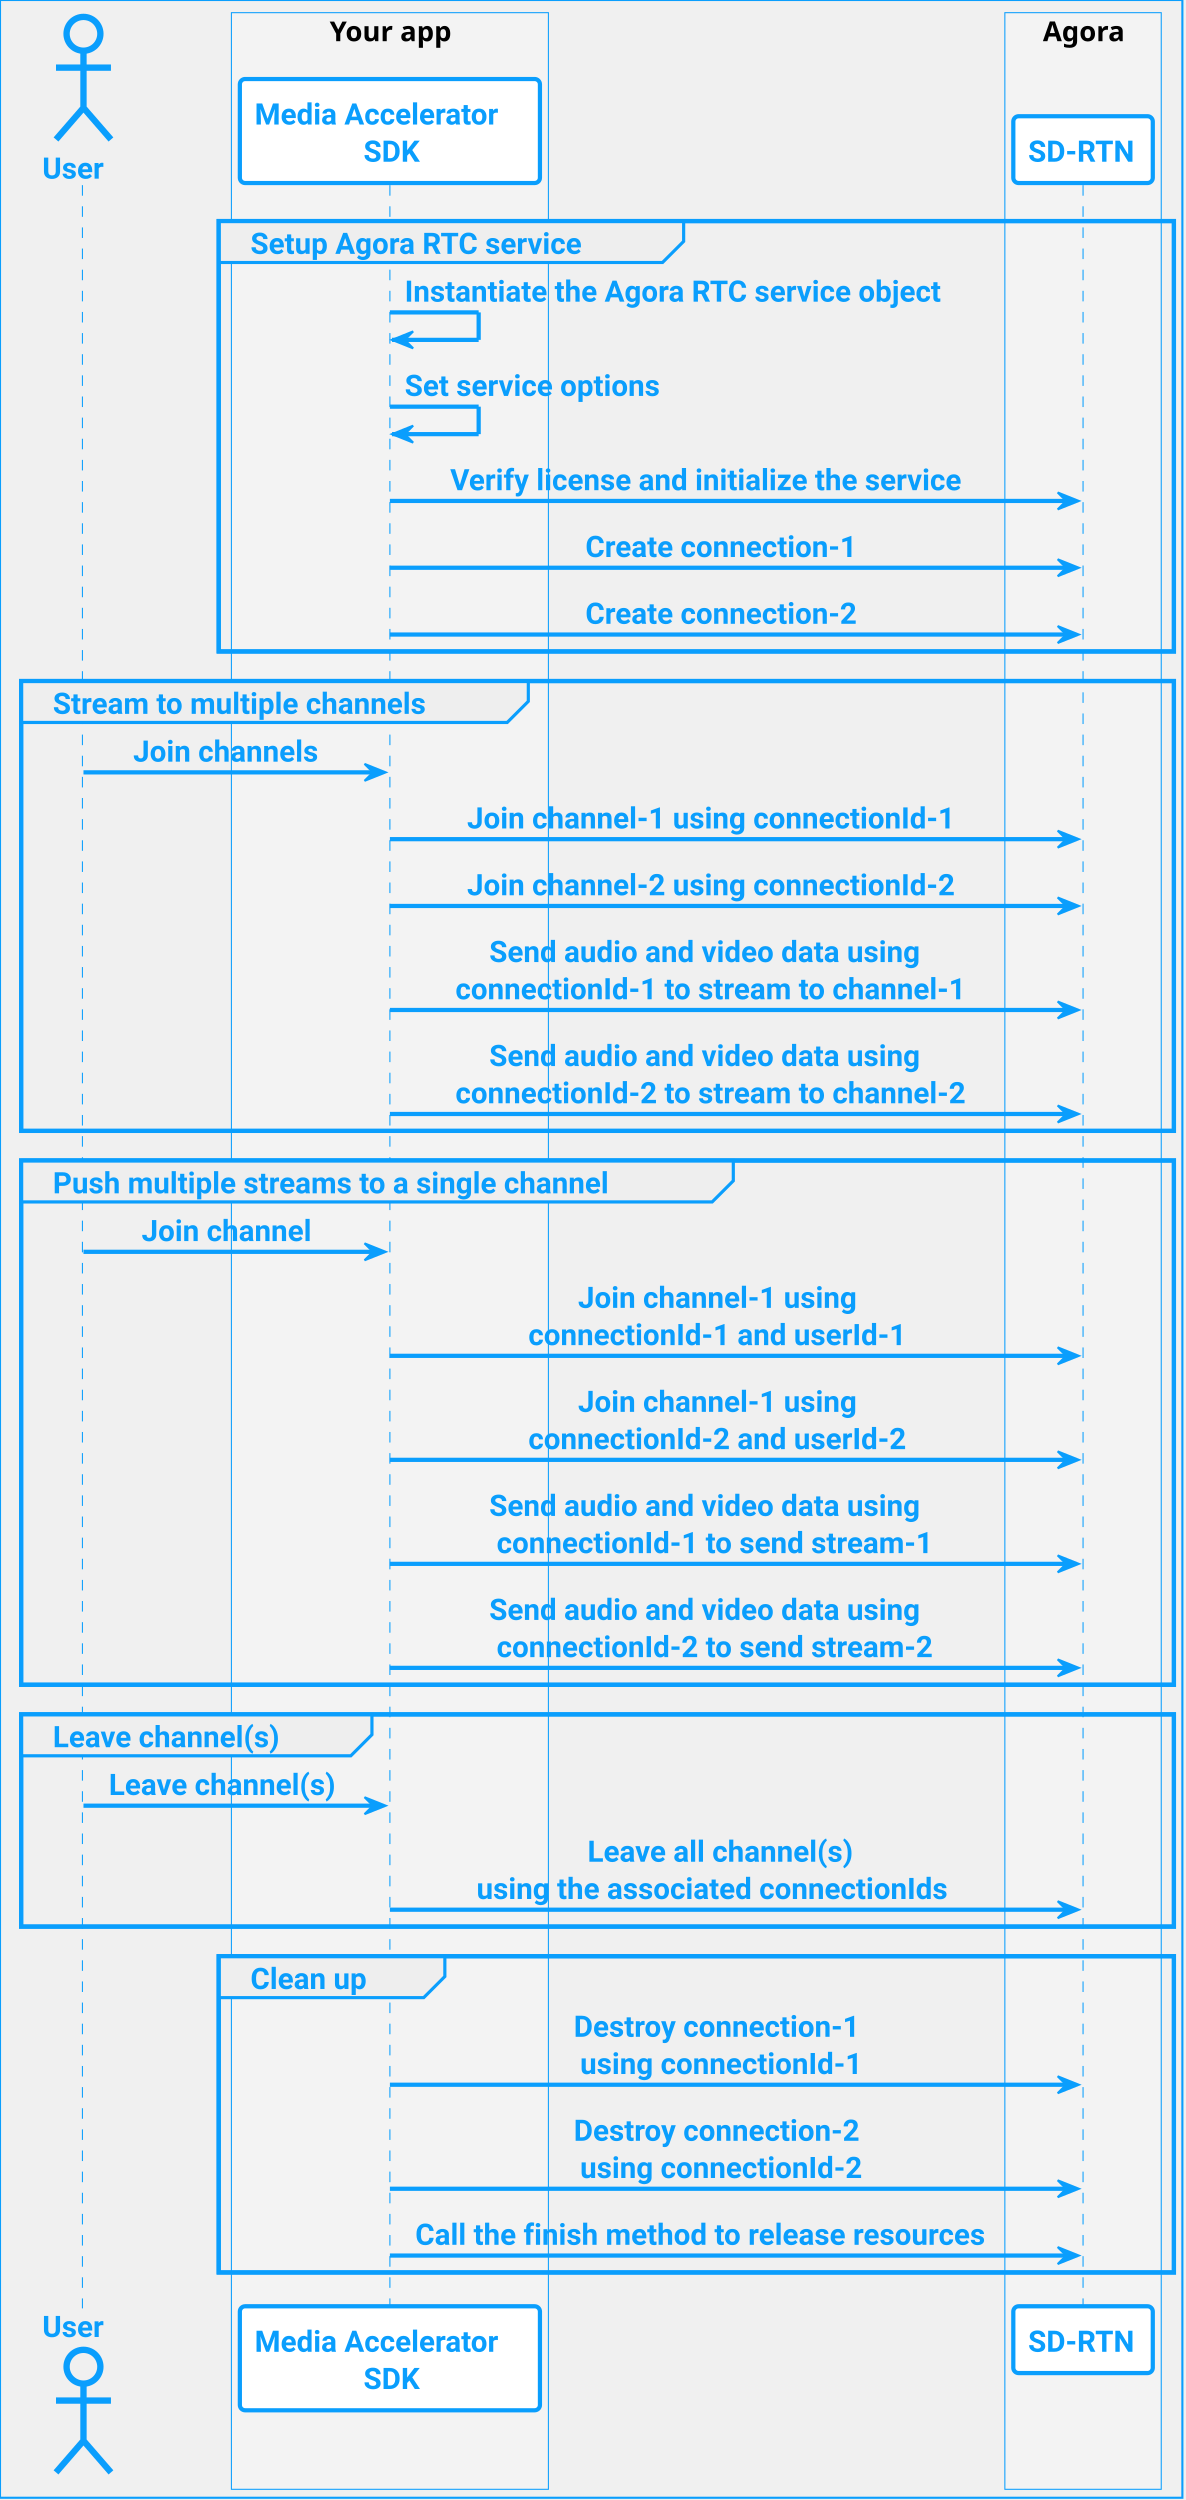
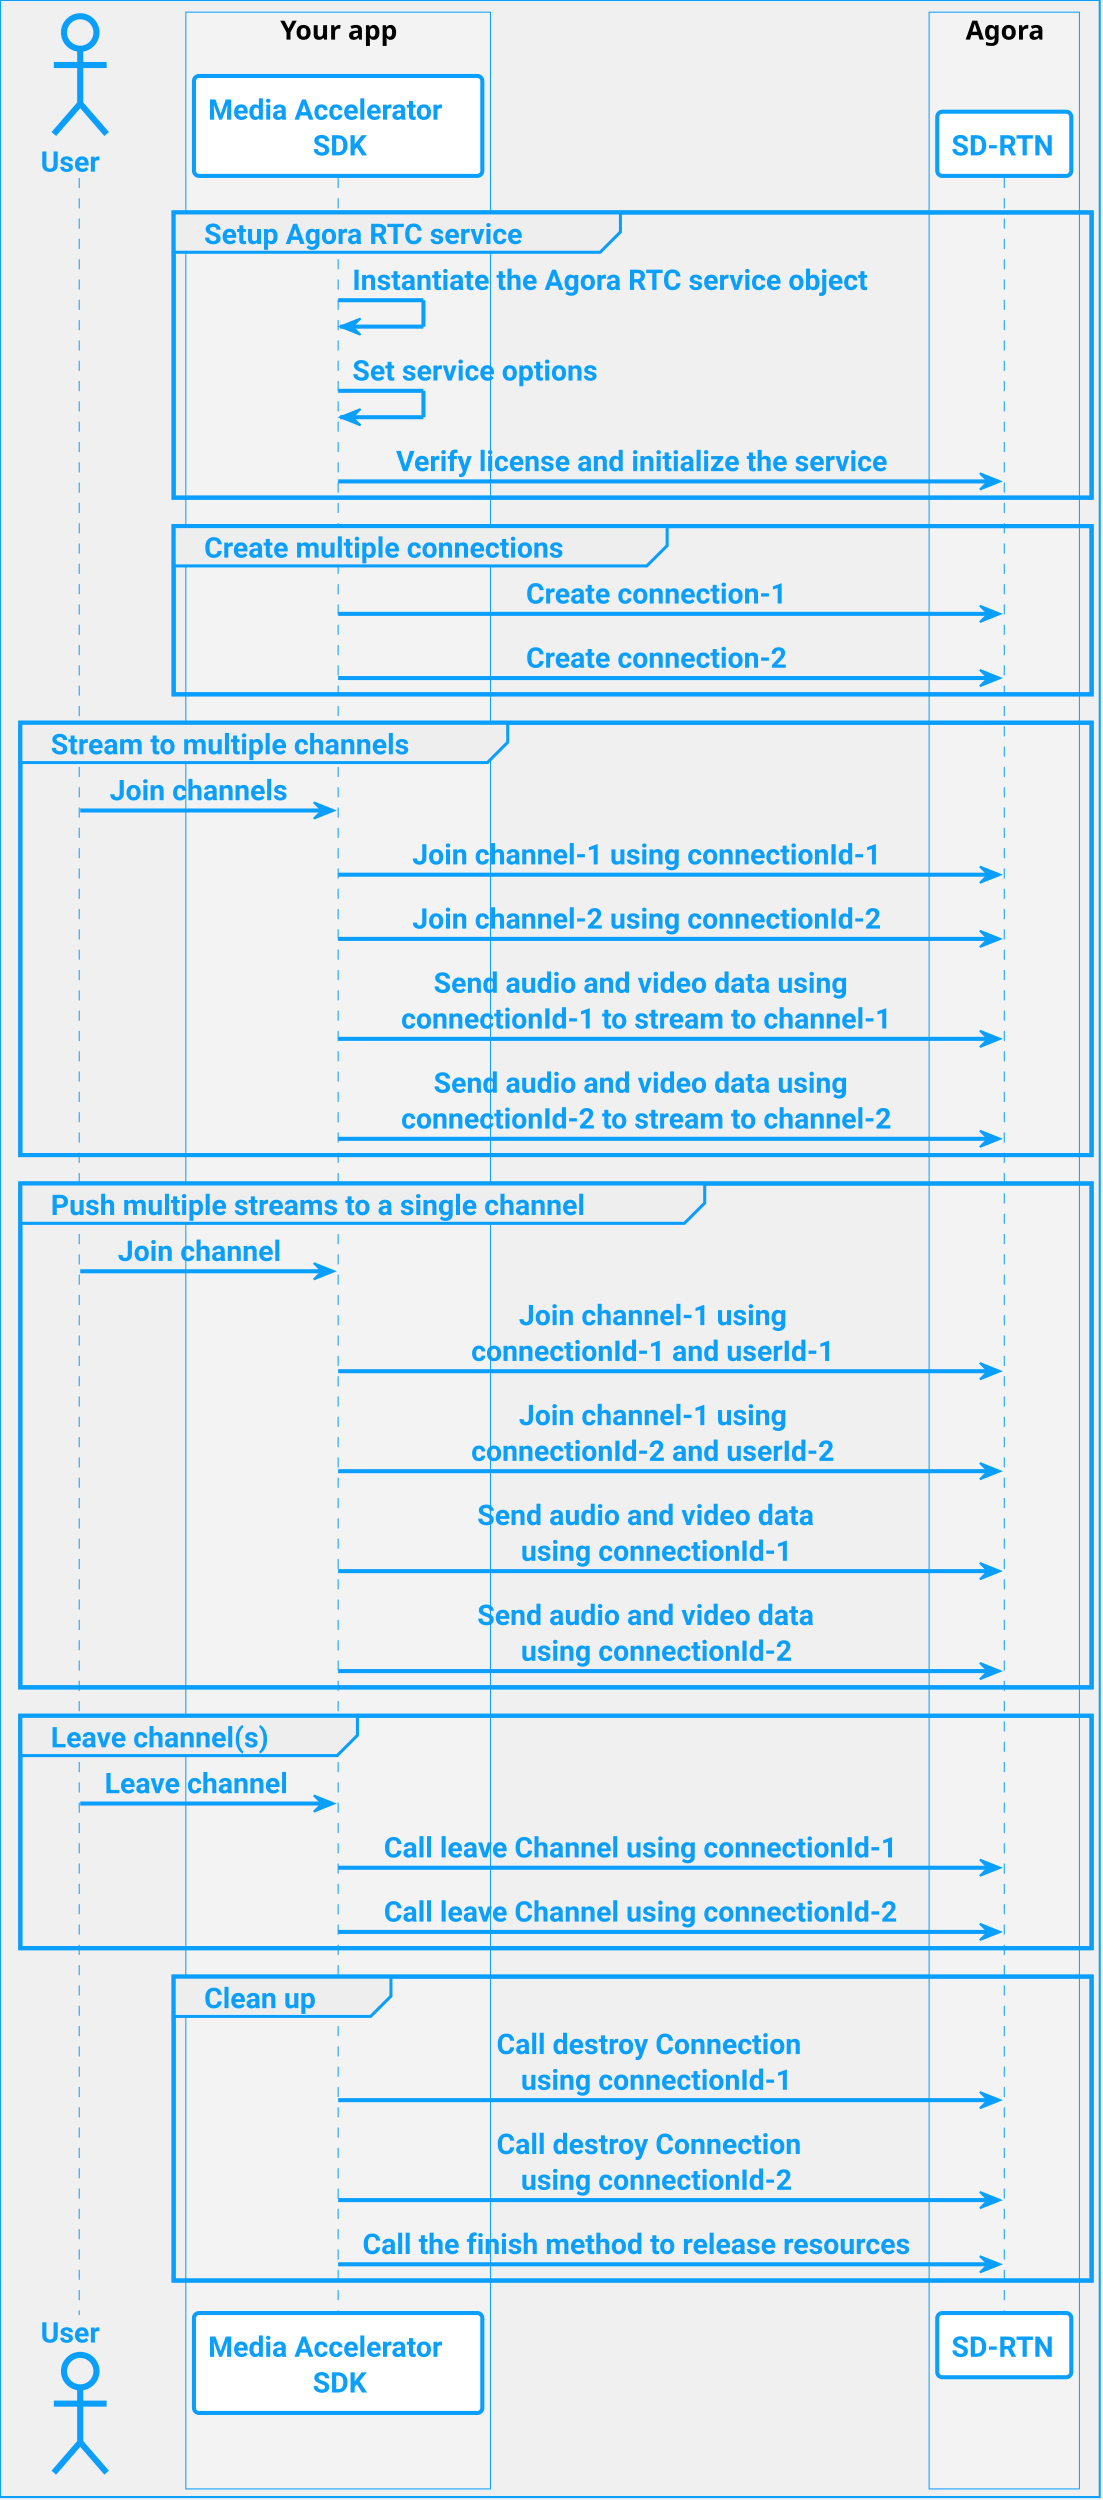
- <svg xmlns="http://www.w3.org/2000/svg" contentStyleType="text/css" height="1183px" preserveAspectRatio="none" style="width:561px;height:1183px;" version="1.1" viewBox="0 0 561 1183" width="561px" zoomAndPan="magnify">
+ <svg xmlns="http://www.w3.org/2000/svg" contentStyleType="text/css" height="1231px" preserveAspectRatio="none" style="width:543px;height:1231px;" version="1.1" viewBox="0 0 543 1231" width="543px" zoomAndPan="magnify">
  <defs />
  <g>
-     <rect fill="none" height="1181.938" style="stroke:#0A9EFD;stroke-width:1.0;" width="559.5" x="0" y="0" />
-     <rect fill="#F3F3F3" height="1171.938" style="stroke:#0A9EFD;stroke-width:0.5;" width="150" x="109.5" y="6" />
-     <text fill="#000000" font-family="sans-serif" font-size="13" font-weight="bold" lengthAdjust="spacing" textLength="57" x="156" y="19.495">Your app</text>
-     <rect fill="#F3F3F3" height="1171.938" style="stroke:#0A9EFD;stroke-width:0.5;" width="74" x="475.5" y="6" />
-     <text fill="#000000" font-family="sans-serif" font-size="13" font-weight="bold" lengthAdjust="spacing" textLength="38" x="493.5" y="19.495">Agora</text>
-     <rect fill="none" height="203.656" style="stroke:#0A9EFD;stroke-width:2.0;" width="452" x="103.5" y="104.609" />
-     <rect fill="none" height="212.875" style="stroke:#0A9EFD;stroke-width:2.0;" width="545.5" x="10" y="322.266" />
-     <rect fill="none" height="248.094" style="stroke:#0A9EFD;stroke-width:2.0;" width="545.5" x="10" y="549.141" />
-     <rect fill="none" height="100.438" style="stroke:#0A9EFD;stroke-width:2.0;" width="545.5" x="10" y="811.234" />
-     <rect fill="none" height="149.656" style="stroke:#0A9EFD;stroke-width:2.0;" width="452" x="103.5" y="925.672" />
-     <line style="stroke:#0A9EFD;stroke-width:0.5;stroke-dasharray:5.0,5.0;" x1="39" x2="39" y1="87.609" y2="1092.328" />
-     <line style="stroke:#0A9EFD;stroke-width:0.5;stroke-dasharray:5.0,5.0;" x1="184.5" x2="184.5" y1="87.609" y2="1092.328" />
-     <line style="stroke:#0A9EFD;stroke-width:0.5;stroke-dasharray:5.0,5.0;" x1="512.5" x2="512.5" y1="87.609" y2="1092.328" />
+     <rect fill="none" height="1229.547" style="stroke:#0A9EFD;stroke-width:1.0;" width="541.5" x="0" y="0" />
+     <rect fill="#F3F3F3" height="1219.547" style="stroke:#0A9EFD;stroke-width:0.5;" width="150" x="91.5" y="6" />
+     <text fill="#000000" font-family="sans-serif" font-size="13" font-weight="bold" lengthAdjust="spacing" textLength="57" x="138" y="19.495">Your app</text>
+     <rect fill="#F3F3F3" height="1219.547" style="stroke:#0A9EFD;stroke-width:0.5;" width="74" x="457.5" y="6" />
+     <text fill="#000000" font-family="sans-serif" font-size="13" font-weight="bold" lengthAdjust="spacing" textLength="38" x="475.5" y="19.495">Agora</text>
+     <rect fill="none" height="140.438" style="stroke:#0A9EFD;stroke-width:2.0;" width="452" x="85.5" y="104.609" />
+     <rect fill="none" height="82.828" style="stroke:#0A9EFD;stroke-width:2.0;" width="452" x="85.5" y="259.047" />
+     <rect fill="none" height="212.875" style="stroke:#0A9EFD;stroke-width:2.0;" width="527.5" x="10" y="355.875" />
+     <rect fill="none" height="248.094" style="stroke:#0A9EFD;stroke-width:2.0;" width="527.5" x="10" y="582.75" />
+     <rect fill="none" height="114.438" style="stroke:#0A9EFD;stroke-width:2.0;" width="527.5" x="10" y="844.844" />
+     <rect fill="none" height="149.656" style="stroke:#0A9EFD;stroke-width:2.0;" width="452" x="85.5" y="973.281" />
+     <line style="stroke:#0A9EFD;stroke-width:0.5;stroke-dasharray:5.0,5.0;" x1="39" x2="39" y1="87.609" y2="1139.938" />
+     <line style="stroke:#0A9EFD;stroke-width:0.5;stroke-dasharray:5.0,5.0;" x1="166.5" x2="166.5" y1="87.609" y2="1139.938" />
+     <line style="stroke:#0A9EFD;stroke-width:0.5;stroke-dasharray:5.0,5.0;" x1="494.5" x2="494.5" y1="87.609" y2="1139.938" />
    <text fill="#0A9EFD" font-family="Roboto" font-size="14" font-weight="bold" lengthAdjust="spacing" textLength="33" x="20" y="84.533">User</text>
    <ellipse cx="39.5" cy="16" fill="none" rx="8" ry="8" style="stroke:#0A9EFD;stroke-width:3.0;" />
    <path d="M39.5,24 L39.5,51 M26.5,32 L52.5,32 M39.5,51 L26.5,66 M39.5,51 L52.5,66 " fill="none" style="stroke:#0A9EFD;stroke-width:3.0;" />
-     <text fill="#0A9EFD" font-family="Roboto" font-size="14" font-weight="bold" lengthAdjust="spacing" textLength="33" x="20" y="1105.861">User</text>
-     <ellipse cx="39.5" cy="1119.938" fill="none" rx="8" ry="8" style="stroke:#0A9EFD;stroke-width:3.0;" />
-     <path d="M39.5,1127.938 L39.5,1154.938 M26.5,1135.938 L52.5,1135.938 M39.5,1154.938 L26.5,1169.938 M39.5,1154.938 L52.5,1169.938 " fill="none" style="stroke:#0A9EFD;stroke-width:3.0;" />
-     <rect fill="#FFFFFF" height="49.219" rx="2.5" ry="2.5" style="stroke:#0A9EFD;stroke-width:2.0;" width="142" x="113.5" y="37.391" />
-     <text fill="#0A9EFD" font-family="Roboto" font-size="14" font-weight="bold" lengthAdjust="spacing" textLength="128" x="120.5" y="58.924">Media Accelerator</text>
-     <text fill="#0A9EFD" font-family="Roboto" font-size="14" font-weight="bold" lengthAdjust="spacing" textLength="29" x="172" y="76.533">SDK</text>
-     <rect fill="#FFFFFF" height="49.219" rx="2.5" ry="2.5" style="stroke:#0A9EFD;stroke-width:2.0;" width="142" x="113.5" y="1091.328" />
-     <text fill="#0A9EFD" font-family="Roboto" font-size="14" font-weight="bold" lengthAdjust="spacing" textLength="128" x="120.5" y="1112.861">Media Accelerator</text>
-     <text fill="#0A9EFD" font-family="Roboto" font-size="14" font-weight="bold" lengthAdjust="spacing" textLength="29" x="172" y="1130.471">SDK</text>
-     <rect fill="#FFFFFF" height="31.609" rx="2.5" ry="2.5" style="stroke:#0A9EFD;stroke-width:2.0;" width="66" x="479.5" y="55" />
-     <text fill="#0A9EFD" font-family="Roboto" font-size="14" font-weight="bold" lengthAdjust="spacing" textLength="52" x="486.5" y="76.533">SD-RTN</text>
-     <rect fill="#FFFFFF" height="31.609" rx="2.5" ry="2.5" style="stroke:#0A9EFD;stroke-width:2.0;" width="66" x="479.5" y="1091.328" />
-     <text fill="#0A9EFD" font-family="Roboto" font-size="14" font-weight="bold" lengthAdjust="spacing" textLength="52" x="486.5" y="1112.861">SD-RTN</text>
-     <path d="M103.5,104.609 L323.5,104.609 L323.5,114.219 L313.5,124.219 L103.5,124.219 L103.5,104.609 " fill="#EEEEEE" style="stroke:#0A9EFD;stroke-width:1.5;" />
-     <rect fill="none" height="203.656" style="stroke:#0A9EFD;stroke-width:2.0;" width="452" x="103.5" y="104.609" />
-     <text fill="#0A9EFD" font-family="Roboto" font-size="14" font-weight="bold" lengthAdjust="spacing" textLength="175" x="118.5" y="120.143">Setup Agora RTC service</text>
-     <line style="stroke:#0A9EFD;stroke-width:2.0;" x1="184.5" x2="226.5" y1="147.828" y2="147.828" />
-     <line style="stroke:#0A9EFD;stroke-width:2.0;" x1="226.5" x2="226.5" y1="147.828" y2="160.828" />
-     <line style="stroke:#0A9EFD;stroke-width:2.0;" x1="185.5" x2="226.5" y1="160.828" y2="160.828" />
-     <polygon fill="#0A9EFD" points="195.5,156.828,185.5,160.828,195.5,164.828,191.5,160.828" style="stroke:#0A9EFD;stroke-width:1.0;" />
-     <text fill="#0A9EFD" font-family="Roboto" font-size="14" font-weight="bold" lengthAdjust="spacing" textLength="283" x="191.5" y="142.752">Instantiate the Agora RTC service object</text>
-     <line style="stroke:#0A9EFD;stroke-width:2.0;" x1="184.5" x2="226.5" y1="192.438" y2="192.438" />
-     <line style="stroke:#0A9EFD;stroke-width:2.0;" x1="226.5" x2="226.5" y1="192.438" y2="205.438" />
-     <line style="stroke:#0A9EFD;stroke-width:2.0;" x1="185.5" x2="226.5" y1="205.438" y2="205.438" />
-     <polygon fill="#0A9EFD" points="195.5,201.438,185.5,205.438,195.5,209.438,191.5,205.438" style="stroke:#0A9EFD;stroke-width:1.0;" />
-     <text fill="#0A9EFD" font-family="Roboto" font-size="14" font-weight="bold" lengthAdjust="spacing" textLength="137" x="191.5" y="187.361">Set service options</text>
-     <polygon fill="#0A9EFD" points="500.5,233.047,510.5,237.047,500.5,241.047,504.5,237.047" style="stroke:#0A9EFD;stroke-width:1.0;" />
-     <line style="stroke:#0A9EFD;stroke-width:2.0;" x1="184.5" x2="506.5" y1="237.047" y2="237.047" />
-     <text fill="#0A9EFD" font-family="Roboto" font-size="14" font-weight="bold" lengthAdjust="spacing" textLength="271" x="213" y="231.971">Verify license and initialize the service</text>
-     <polygon fill="#0A9EFD" points="500.5,264.656,510.5,268.656,500.5,272.656,504.5,268.656" style="stroke:#0A9EFD;stroke-width:1.0;" />
-     <line style="stroke:#0A9EFD;stroke-width:2.0;" x1="184.5" x2="506.5" y1="268.656" y2="268.656" />
-     <text fill="#0A9EFD" font-family="Roboto" font-size="14" font-weight="bold" lengthAdjust="spacing" textLength="143" x="277" y="263.58">Create connection-1</text>
-     <polygon fill="#0A9EFD" points="500.5,296.266,510.5,300.266,500.5,304.266,504.5,300.266" style="stroke:#0A9EFD;stroke-width:1.0;" />
-     <line style="stroke:#0A9EFD;stroke-width:2.0;" x1="184.5" x2="506.5" y1="300.266" y2="300.266" />
-     <text fill="#0A9EFD" font-family="Roboto" font-size="14" font-weight="bold" lengthAdjust="spacing" textLength="143" x="277" y="295.19">Create connection-2</text>
-     <path d="M10,322.266 L250,322.266 L250,331.875 L240,341.875 L10,341.875 L10,322.266 " fill="#EEEEEE" style="stroke:#0A9EFD;stroke-width:1.5;" />
-     <rect fill="none" height="212.875" style="stroke:#0A9EFD;stroke-width:2.0;" width="545.5" x="10" y="322.266" />
-     <text fill="#0A9EFD" font-family="Roboto" font-size="14" font-weight="bold" lengthAdjust="spacing" textLength="195" x="25" y="337.799">Stream to multiple channels</text>
-     <polygon fill="#0A9EFD" points="172.5,361.484,182.5,365.484,172.5,369.484,176.5,365.484" style="stroke:#0A9EFD;stroke-width:1.0;" />
-     <line style="stroke:#0A9EFD;stroke-width:2.0;" x1="39.5" x2="178.5" y1="365.484" y2="365.484" />
-     <text fill="#0A9EFD" font-family="Roboto" font-size="14" font-weight="bold" lengthAdjust="spacing" textLength="98" x="63" y="360.408">Join channels</text>
-     <polygon fill="#0A9EFD" points="500.5,393.094,510.5,397.094,500.5,401.094,504.5,397.094" style="stroke:#0A9EFD;stroke-width:1.0;" />
-     <line style="stroke:#0A9EFD;stroke-width:2.0;" x1="184.5" x2="506.5" y1="397.094" y2="397.094" />
-     <text fill="#0A9EFD" font-family="Roboto" font-size="14" font-weight="bold" lengthAdjust="spacing" textLength="255" x="221" y="392.018">Join channel-1 using connectionId-1</text>
-     <polygon fill="#0A9EFD" points="500.5,424.703,510.5,428.703,500.5,432.703,504.5,428.703" style="stroke:#0A9EFD;stroke-width:1.0;" />
-     <line style="stroke:#0A9EFD;stroke-width:2.0;" x1="184.5" x2="506.5" y1="428.703" y2="428.703" />
-     <text fill="#0A9EFD" font-family="Roboto" font-size="14" font-weight="bold" lengthAdjust="spacing" textLength="255" x="221" y="423.627">Join channel-2 using connectionId-2</text>
-     <polygon fill="#0A9EFD" points="500.5,473.922,510.5,477.922,500.5,481.922,504.5,477.922" style="stroke:#0A9EFD;stroke-width:1.0;" />
-     <line style="stroke:#0A9EFD;stroke-width:2.0;" x1="184.5" x2="506.5" y1="477.922" y2="477.922" />
-     <text fill="#0A9EFD" font-family="Roboto" font-size="14" font-weight="bold" lengthAdjust="spacing" textLength="230" x="231.5" y="455.236">Send audio and video data using</text>
-     <text fill="#0A9EFD" font-family="Roboto" font-size="14" font-weight="bold" lengthAdjust="spacing" textLength="266" x="215.5" y="472.846">connectionId-1 to stream to channel-1</text>
-     <polygon fill="#0A9EFD" points="500.5,523.141,510.5,527.141,500.5,531.141,504.5,527.141" style="stroke:#0A9EFD;stroke-width:1.0;" />
-     <line style="stroke:#0A9EFD;stroke-width:2.0;" x1="184.5" x2="506.5" y1="527.141" y2="527.141" />
-     <text fill="#0A9EFD" font-family="Roboto" font-size="14" font-weight="bold" lengthAdjust="spacing" textLength="230" x="231.5" y="504.455">Send audio and video data using</text>
-     <text fill="#0A9EFD" font-family="Roboto" font-size="14" font-weight="bold" lengthAdjust="spacing" textLength="266" x="215.5" y="522.064">connectionId-2 to stream to channel-2</text>
-     <path d="M10,549.141 L347,549.141 L347,558.75 L337,568.75 L10,568.75 L10,549.141 " fill="#EEEEEE" style="stroke:#0A9EFD;stroke-width:1.5;" />
-     <rect fill="none" height="248.094" style="stroke:#0A9EFD;stroke-width:2.0;" width="545.5" x="10" y="549.141" />
-     <text fill="#0A9EFD" font-family="Roboto" font-size="14" font-weight="bold" lengthAdjust="spacing" textLength="292" x="25" y="564.674">Push multiple streams to a single channel</text>
-     <polygon fill="#0A9EFD" points="172.5,588.359,182.5,592.359,172.5,596.359,176.5,592.359" style="stroke:#0A9EFD;stroke-width:1.0;" />
-     <line style="stroke:#0A9EFD;stroke-width:2.0;" x1="39.5" x2="178.5" y1="592.359" y2="592.359" />
-     <text fill="#0A9EFD" font-family="Roboto" font-size="14" font-weight="bold" lengthAdjust="spacing" textLength="90" x="67" y="587.283">Join channel</text>
-     <polygon fill="#0A9EFD" points="500.5,637.578,510.5,641.578,500.5,645.578,504.5,641.578" style="stroke:#0A9EFD;stroke-width:1.0;" />
-     <line style="stroke:#0A9EFD;stroke-width:2.0;" x1="184.5" x2="506.5" y1="641.578" y2="641.578" />
-     <text fill="#0A9EFD" font-family="Roboto" font-size="14" font-weight="bold" lengthAdjust="spacing" textLength="146" x="273.5" y="618.893">Join channel-1 using</text>
-     <text fill="#0A9EFD" font-family="Roboto" font-size="14" font-weight="bold" lengthAdjust="spacing" textLength="197" x="250" y="636.502">connectionId-1 and userId-1</text>
-     <polygon fill="#0A9EFD" points="500.5,686.797,510.5,690.797,500.5,694.797,504.5,690.797" style="stroke:#0A9EFD;stroke-width:1.0;" />
-     <line style="stroke:#0A9EFD;stroke-width:2.0;" x1="184.5" x2="506.5" y1="690.797" y2="690.797" />
-     <text fill="#0A9EFD" font-family="Roboto" font-size="14" font-weight="bold" lengthAdjust="spacing" textLength="146" x="273.5" y="668.111">Join channel-1 using</text>
-     <text fill="#0A9EFD" font-family="Roboto" font-size="14" font-weight="bold" lengthAdjust="spacing" textLength="197" x="250" y="685.721">connectionId-2 and userId-2</text>
-     <polygon fill="#0A9EFD" points="500.5,736.016,510.5,740.016,500.5,744.016,504.5,740.016" style="stroke:#0A9EFD;stroke-width:1.0;" />
-     <line style="stroke:#0A9EFD;stroke-width:2.0;" x1="184.5" x2="506.5" y1="740.016" y2="740.016" />
-     <text fill="#0A9EFD" font-family="Roboto" font-size="14" font-weight="bold" lengthAdjust="spacing" textLength="230" x="231.5" y="717.33">Send audio and video data using</text>
-     <text fill="#0A9EFD" font-family="Roboto" font-size="14" font-weight="bold" lengthAdjust="spacing" textLength="227" x="235" y="734.939">connectionId-1 to send stream-1</text>
-     <polygon fill="#0A9EFD" points="500.5,785.234,510.5,789.234,500.5,793.234,504.5,789.234" style="stroke:#0A9EFD;stroke-width:1.0;" />
-     <line style="stroke:#0A9EFD;stroke-width:2.0;" x1="184.5" x2="506.5" y1="789.234" y2="789.234" />
-     <text fill="#0A9EFD" font-family="Roboto" font-size="14" font-weight="bold" lengthAdjust="spacing" textLength="230" x="231.5" y="766.549">Send audio and video data using</text>
-     <text fill="#0A9EFD" font-family="Roboto" font-size="14" font-weight="bold" lengthAdjust="spacing" textLength="227" x="235" y="784.158">connectionId-2 to send stream-2</text>
-     <path d="M10,811.234 L176,811.234 L176,820.844 L166,830.844 L10,830.844 L10,811.234 " fill="#EEEEEE" style="stroke:#0A9EFD;stroke-width:1.5;" />
-     <rect fill="none" height="100.438" style="stroke:#0A9EFD;stroke-width:2.0;" width="545.5" x="10" y="811.234" />
-     <text fill="#0A9EFD" font-family="Roboto" font-size="14" font-weight="bold" lengthAdjust="spacing" textLength="121" x="25" y="826.768">Leave channel(s)</text>
-     <polygon fill="#0A9EFD" points="172.5,850.453,182.5,854.453,172.5,858.453,176.5,854.453" style="stroke:#0A9EFD;stroke-width:1.0;" />
-     <line style="stroke:#0A9EFD;stroke-width:2.0;" x1="39.5" x2="178.5" y1="854.453" y2="854.453" />
-     <text fill="#0A9EFD" font-family="Roboto" font-size="14" font-weight="bold" lengthAdjust="spacing" textLength="121" x="51.5" y="849.377">Leave channel(s)</text>
-     <polygon fill="#0A9EFD" points="500.5,899.672,510.5,903.672,500.5,907.672,504.5,903.672" style="stroke:#0A9EFD;stroke-width:1.0;" />
-     <line style="stroke:#0A9EFD;stroke-width:2.0;" x1="184.5" x2="506.5" y1="903.672" y2="903.672" />
-     <text fill="#0A9EFD" font-family="Roboto" font-size="14" font-weight="bold" lengthAdjust="spacing" textLength="141" x="278" y="880.986">Leave all channel(s)</text>
-     <text fill="#0A9EFD" font-family="Roboto" font-size="14" font-weight="bold" lengthAdjust="spacing" textLength="250" x="225.5" y="898.596">using the associated connectionIds</text>
-     <path d="M103.5,925.672 L210.5,925.672 L210.5,935.281 L200.5,945.281 L103.5,945.281 L103.5,925.672 " fill="#EEEEEE" style="stroke:#0A9EFD;stroke-width:1.5;" />
-     <rect fill="none" height="149.656" style="stroke:#0A9EFD;stroke-width:2.0;" width="452" x="103.5" y="925.672" />
-     <text fill="#0A9EFD" font-family="Roboto" font-size="14" font-weight="bold" lengthAdjust="spacing" textLength="62" x="118.5" y="941.205">Clean up</text>
-     <polygon fill="#0A9EFD" points="500.5,982.5,510.5,986.5,500.5,990.5,504.5,986.5" style="stroke:#0A9EFD;stroke-width:1.0;" />
-     <line style="stroke:#0A9EFD;stroke-width:2.0;" x1="184.5" x2="506.5" y1="986.5" y2="986.5" />
-     <text fill="#0A9EFD" font-family="Roboto" font-size="14" font-weight="bold" lengthAdjust="spacing" textLength="150" x="271.5" y="963.814">Destroy connection-1</text>
-     <text fill="#0A9EFD" font-family="Roboto" font-size="14" font-weight="bold" lengthAdjust="spacing" textLength="148" x="274.5" y="981.424">using connectionId-1</text>
-     <polygon fill="#0A9EFD" points="500.5,1031.719,510.5,1035.719,500.5,1039.719,504.5,1035.719" style="stroke:#0A9EFD;stroke-width:1.0;" />
-     <line style="stroke:#0A9EFD;stroke-width:2.0;" x1="184.5" x2="506.5" y1="1035.719" y2="1035.719" />
-     <text fill="#0A9EFD" font-family="Roboto" font-size="14" font-weight="bold" lengthAdjust="spacing" textLength="150" x="271.5" y="1013.033">Destroy connection-2</text>
-     <text fill="#0A9EFD" font-family="Roboto" font-size="14" font-weight="bold" lengthAdjust="spacing" textLength="148" x="274.5" y="1030.643">using connectionId-2</text>
-     <polygon fill="#0A9EFD" points="500.5,1063.328,510.5,1067.328,500.5,1071.328,504.5,1067.328" style="stroke:#0A9EFD;stroke-width:1.0;" />
-     <line style="stroke:#0A9EFD;stroke-width:2.0;" x1="184.5" x2="506.5" y1="1067.328" y2="1067.328" />
-     <text fill="#0A9EFD" font-family="Roboto" font-size="14" font-weight="bold" lengthAdjust="spacing" textLength="304" x="196.5" y="1062.252">Call the finish method to release resources</text>
+     <text fill="#0A9EFD" font-family="Roboto" font-size="14" font-weight="bold" lengthAdjust="spacing" textLength="33" x="20" y="1153.471">User</text>
+     <ellipse cx="39.5" cy="1167.547" fill="none" rx="8" ry="8" style="stroke:#0A9EFD;stroke-width:3.0;" />
+     <path d="M39.5,1175.547 L39.5,1202.547 M26.5,1183.547 L52.5,1183.547 M39.5,1202.547 L26.5,1217.547 M39.5,1202.547 L52.5,1217.547 " fill="none" style="stroke:#0A9EFD;stroke-width:3.0;" />
+     <rect fill="#FFFFFF" height="49.219" rx="2.5" ry="2.5" style="stroke:#0A9EFD;stroke-width:2.0;" width="142" x="95.5" y="37.391" />
+     <text fill="#0A9EFD" font-family="Roboto" font-size="14" font-weight="bold" lengthAdjust="spacing" textLength="128" x="102.5" y="58.924">Media Accelerator</text>
+     <text fill="#0A9EFD" font-family="Roboto" font-size="14" font-weight="bold" lengthAdjust="spacing" textLength="29" x="154" y="76.533">SDK</text>
+     <rect fill="#FFFFFF" height="49.219" rx="2.5" ry="2.5" style="stroke:#0A9EFD;stroke-width:2.0;" width="142" x="95.5" y="1138.938" />
+     <text fill="#0A9EFD" font-family="Roboto" font-size="14" font-weight="bold" lengthAdjust="spacing" textLength="128" x="102.5" y="1160.471">Media Accelerator</text>
+     <text fill="#0A9EFD" font-family="Roboto" font-size="14" font-weight="bold" lengthAdjust="spacing" textLength="29" x="154" y="1178.08">SDK</text>
+     <rect fill="#FFFFFF" height="31.609" rx="2.5" ry="2.5" style="stroke:#0A9EFD;stroke-width:2.0;" width="66" x="461.5" y="55" />
+     <text fill="#0A9EFD" font-family="Roboto" font-size="14" font-weight="bold" lengthAdjust="spacing" textLength="52" x="468.5" y="76.533">SD-RTN</text>
+     <rect fill="#FFFFFF" height="31.609" rx="2.5" ry="2.5" style="stroke:#0A9EFD;stroke-width:2.0;" width="66" x="461.5" y="1138.938" />
+     <text fill="#0A9EFD" font-family="Roboto" font-size="14" font-weight="bold" lengthAdjust="spacing" textLength="52" x="468.5" y="1160.471">SD-RTN</text>
+     <path d="M85.5,104.609 L305.5,104.609 L305.5,114.219 L295.5,124.219 L85.5,124.219 L85.5,104.609 " fill="#EEEEEE" style="stroke:#0A9EFD;stroke-width:1.5;" />
+     <rect fill="none" height="140.438" style="stroke:#0A9EFD;stroke-width:2.0;" width="452" x="85.5" y="104.609" />
+     <text fill="#0A9EFD" font-family="Roboto" font-size="14" font-weight="bold" lengthAdjust="spacing" textLength="175" x="100.5" y="120.143">Setup Agora RTC service</text>
+     <line style="stroke:#0A9EFD;stroke-width:2.0;" x1="166.5" x2="208.5" y1="147.828" y2="147.828" />
+     <line style="stroke:#0A9EFD;stroke-width:2.0;" x1="208.5" x2="208.5" y1="147.828" y2="160.828" />
+     <line style="stroke:#0A9EFD;stroke-width:2.0;" x1="167.5" x2="208.5" y1="160.828" y2="160.828" />
+     <polygon fill="#0A9EFD" points="177.5,156.828,167.5,160.828,177.5,164.828,173.5,160.828" style="stroke:#0A9EFD;stroke-width:1.0;" />
+     <text fill="#0A9EFD" font-family="Roboto" font-size="14" font-weight="bold" lengthAdjust="spacing" textLength="283" x="173.5" y="142.752">Instantiate the Agora RTC service object</text>
+     <line style="stroke:#0A9EFD;stroke-width:2.0;" x1="166.5" x2="208.5" y1="192.438" y2="192.438" />
+     <line style="stroke:#0A9EFD;stroke-width:2.0;" x1="208.5" x2="208.5" y1="192.438" y2="205.438" />
+     <line style="stroke:#0A9EFD;stroke-width:2.0;" x1="167.5" x2="208.5" y1="205.438" y2="205.438" />
+     <polygon fill="#0A9EFD" points="177.5,201.438,167.5,205.438,177.5,209.438,173.5,205.438" style="stroke:#0A9EFD;stroke-width:1.0;" />
+     <text fill="#0A9EFD" font-family="Roboto" font-size="14" font-weight="bold" lengthAdjust="spacing" textLength="137" x="173.5" y="187.361">Set service options</text>
+     <polygon fill="#0A9EFD" points="482.5,233.047,492.5,237.047,482.5,241.047,486.5,237.047" style="stroke:#0A9EFD;stroke-width:1.0;" />
+     <line style="stroke:#0A9EFD;stroke-width:2.0;" x1="166.5" x2="488.5" y1="237.047" y2="237.047" />
+     <text fill="#0A9EFD" font-family="Roboto" font-size="14" font-weight="bold" lengthAdjust="spacing" textLength="271" x="195" y="231.971">Verify license and initialize the service</text>
+     <path d="M85.5,259.047 L328.5,259.047 L328.5,268.656 L318.5,278.656 L85.5,278.656 L85.5,259.047 " fill="#EEEEEE" style="stroke:#0A9EFD;stroke-width:1.5;" />
+     <rect fill="none" height="82.828" style="stroke:#0A9EFD;stroke-width:2.0;" width="452" x="85.5" y="259.047" />
+     <text fill="#0A9EFD" font-family="Roboto" font-size="14" font-weight="bold" lengthAdjust="spacing" textLength="198" x="100.5" y="274.58">Create multiple connections</text>
+     <polygon fill="#0A9EFD" points="482.5,298.266,492.5,302.266,482.5,306.266,486.5,302.266" style="stroke:#0A9EFD;stroke-width:1.0;" />
+     <line style="stroke:#0A9EFD;stroke-width:2.0;" x1="166.5" x2="488.5" y1="302.266" y2="302.266" />
+     <text fill="#0A9EFD" font-family="Roboto" font-size="14" font-weight="bold" lengthAdjust="spacing" textLength="143" x="259" y="297.19">Create connection-1</text>
+     <polygon fill="#0A9EFD" points="482.5,329.875,492.5,333.875,482.5,337.875,486.5,333.875" style="stroke:#0A9EFD;stroke-width:1.0;" />
+     <line style="stroke:#0A9EFD;stroke-width:2.0;" x1="166.5" x2="488.5" y1="333.875" y2="333.875" />
+     <text fill="#0A9EFD" font-family="Roboto" font-size="14" font-weight="bold" lengthAdjust="spacing" textLength="143" x="259" y="328.799">Create connection-2</text>
+     <path d="M10,355.875 L250,355.875 L250,365.484 L240,375.484 L10,375.484 L10,355.875 " fill="#EEEEEE" style="stroke:#0A9EFD;stroke-width:1.5;" />
+     <rect fill="none" height="212.875" style="stroke:#0A9EFD;stroke-width:2.0;" width="527.5" x="10" y="355.875" />
+     <text fill="#0A9EFD" font-family="Roboto" font-size="14" font-weight="bold" lengthAdjust="spacing" textLength="195" x="25" y="371.408">Stream to multiple channels</text>
+     <polygon fill="#0A9EFD" points="154.5,395.094,164.5,399.094,154.5,403.094,158.5,399.094" style="stroke:#0A9EFD;stroke-width:1.0;" />
+     <line style="stroke:#0A9EFD;stroke-width:2.0;" x1="39.5" x2="160.5" y1="399.094" y2="399.094" />
+     <text fill="#0A9EFD" font-family="Roboto" font-size="14" font-weight="bold" lengthAdjust="spacing" textLength="98" x="54" y="394.018">Join channels</text>
+     <polygon fill="#0A9EFD" points="482.5,426.703,492.5,430.703,482.5,434.703,486.5,430.703" style="stroke:#0A9EFD;stroke-width:1.0;" />
+     <line style="stroke:#0A9EFD;stroke-width:2.0;" x1="166.5" x2="488.5" y1="430.703" y2="430.703" />
+     <text fill="#0A9EFD" font-family="Roboto" font-size="14" font-weight="bold" lengthAdjust="spacing" textLength="255" x="203" y="425.627">Join channel-1 using connectionId-1</text>
+     <polygon fill="#0A9EFD" points="482.5,458.312,492.5,462.312,482.5,466.312,486.5,462.312" style="stroke:#0A9EFD;stroke-width:1.0;" />
+     <line style="stroke:#0A9EFD;stroke-width:2.0;" x1="166.5" x2="488.5" y1="462.312" y2="462.312" />
+     <text fill="#0A9EFD" font-family="Roboto" font-size="14" font-weight="bold" lengthAdjust="spacing" textLength="255" x="203" y="457.236">Join channel-2 using connectionId-2</text>
+     <polygon fill="#0A9EFD" points="482.5,507.531,492.5,511.531,482.5,515.531,486.5,511.531" style="stroke:#0A9EFD;stroke-width:1.0;" />
+     <line style="stroke:#0A9EFD;stroke-width:2.0;" x1="166.5" x2="488.5" y1="511.531" y2="511.531" />
+     <text fill="#0A9EFD" font-family="Roboto" font-size="14" font-weight="bold" lengthAdjust="spacing" textLength="230" x="213.5" y="488.846">Send audio and video data using</text>
+     <text fill="#0A9EFD" font-family="Roboto" font-size="14" font-weight="bold" lengthAdjust="spacing" textLength="266" x="197.5" y="506.455">connectionId-1 to stream to channel-1</text>
+     <polygon fill="#0A9EFD" points="482.5,556.75,492.5,560.75,482.5,564.75,486.5,560.75" style="stroke:#0A9EFD;stroke-width:1.0;" />
+     <line style="stroke:#0A9EFD;stroke-width:2.0;" x1="166.5" x2="488.5" y1="560.75" y2="560.75" />
+     <text fill="#0A9EFD" font-family="Roboto" font-size="14" font-weight="bold" lengthAdjust="spacing" textLength="230" x="213.5" y="538.064">Send audio and video data using</text>
+     <text fill="#0A9EFD" font-family="Roboto" font-size="14" font-weight="bold" lengthAdjust="spacing" textLength="266" x="197.5" y="555.674">connectionId-2 to stream to channel-2</text>
+     <path d="M10,582.75 L347,582.75 L347,592.359 L337,602.359 L10,602.359 L10,582.75 " fill="#EEEEEE" style="stroke:#0A9EFD;stroke-width:1.5;" />
+     <rect fill="none" height="248.094" style="stroke:#0A9EFD;stroke-width:2.0;" width="527.5" x="10" y="582.75" />
+     <text fill="#0A9EFD" font-family="Roboto" font-size="14" font-weight="bold" lengthAdjust="spacing" textLength="292" x="25" y="598.283">Push multiple streams to a single channel</text>
+     <polygon fill="#0A9EFD" points="154.5,621.969,164.5,625.969,154.5,629.969,158.5,625.969" style="stroke:#0A9EFD;stroke-width:1.0;" />
+     <line style="stroke:#0A9EFD;stroke-width:2.0;" x1="39.5" x2="160.5" y1="625.969" y2="625.969" />
+     <text fill="#0A9EFD" font-family="Roboto" font-size="14" font-weight="bold" lengthAdjust="spacing" textLength="90" x="58" y="620.893">Join channel</text>
+     <polygon fill="#0A9EFD" points="482.5,671.188,492.5,675.188,482.5,679.188,486.5,675.188" style="stroke:#0A9EFD;stroke-width:1.0;" />
+     <line style="stroke:#0A9EFD;stroke-width:2.0;" x1="166.5" x2="488.5" y1="675.188" y2="675.188" />
+     <text fill="#0A9EFD" font-family="Roboto" font-size="14" font-weight="bold" lengthAdjust="spacing" textLength="146" x="255.5" y="652.502">Join channel-1 using</text>
+     <text fill="#0A9EFD" font-family="Roboto" font-size="14" font-weight="bold" lengthAdjust="spacing" textLength="197" x="232" y="670.111">connectionId-1 and userId-1</text>
+     <polygon fill="#0A9EFD" points="482.5,720.406,492.5,724.406,482.5,728.406,486.5,724.406" style="stroke:#0A9EFD;stroke-width:1.0;" />
+     <line style="stroke:#0A9EFD;stroke-width:2.0;" x1="166.5" x2="488.5" y1="724.406" y2="724.406" />
+     <text fill="#0A9EFD" font-family="Roboto" font-size="14" font-weight="bold" lengthAdjust="spacing" textLength="146" x="255.5" y="701.721">Join channel-1 using</text>
+     <text fill="#0A9EFD" font-family="Roboto" font-size="14" font-weight="bold" lengthAdjust="spacing" textLength="197" x="232" y="719.33">connectionId-2 and userId-2</text>
+     <polygon fill="#0A9EFD" points="482.5,769.625,492.5,773.625,482.5,777.625,486.5,773.625" style="stroke:#0A9EFD;stroke-width:1.0;" />
+     <line style="stroke:#0A9EFD;stroke-width:2.0;" x1="166.5" x2="488.5" y1="773.625" y2="773.625" />
+     <text fill="#0A9EFD" font-family="Roboto" font-size="14" font-weight="bold" lengthAdjust="spacing" textLength="187" x="235" y="750.939">Send audio and video data</text>
+     <text fill="#0A9EFD" font-family="Roboto" font-size="14" font-weight="bold" lengthAdjust="spacing" textLength="148" x="256.5" y="768.549">using connectionId-1</text>
+     <polygon fill="#0A9EFD" points="482.5,818.844,492.5,822.844,482.5,826.844,486.5,822.844" style="stroke:#0A9EFD;stroke-width:1.0;" />
+     <line style="stroke:#0A9EFD;stroke-width:2.0;" x1="166.5" x2="488.5" y1="822.844" y2="822.844" />
+     <text fill="#0A9EFD" font-family="Roboto" font-size="14" font-weight="bold" lengthAdjust="spacing" textLength="187" x="235" y="800.158">Send audio and video data</text>
+     <text fill="#0A9EFD" font-family="Roboto" font-size="14" font-weight="bold" lengthAdjust="spacing" textLength="148" x="256.5" y="817.768">using connectionId-2</text>
+     <path d="M10,844.844 L176,844.844 L176,854.453 L166,864.453 L10,864.453 L10,844.844 " fill="#EEEEEE" style="stroke:#0A9EFD;stroke-width:1.5;" />
+     <rect fill="none" height="114.438" style="stroke:#0A9EFD;stroke-width:2.0;" width="527.5" x="10" y="844.844" />
+     <text fill="#0A9EFD" font-family="Roboto" font-size="14" font-weight="bold" lengthAdjust="spacing" textLength="121" x="25" y="860.377">Leave channel(s)</text>
+     <polygon fill="#0A9EFD" points="154.5,884.062,164.5,888.062,154.5,892.062,158.5,888.062" style="stroke:#0A9EFD;stroke-width:1.0;" />
+     <line style="stroke:#0A9EFD;stroke-width:2.0;" x1="39.5" x2="160.5" y1="888.062" y2="888.062" />
+     <text fill="#0A9EFD" font-family="Roboto" font-size="14" font-weight="bold" lengthAdjust="spacing" textLength="103" x="51.5" y="882.986">Leave channel</text>
+     <polygon fill="#0A9EFD" points="482.5,915.672,492.5,919.672,482.5,923.672,486.5,919.672" style="stroke:#0A9EFD;stroke-width:1.0;" />
+     <line style="stroke:#0A9EFD;stroke-width:2.0;" x1="166.5" x2="488.5" y1="919.672" y2="919.672" />
+     <text fill="#0A9EFD" font-family="Roboto" font-size="14" font-weight="bold" lengthAdjust="spacing" textLength="283" x="189" y="914.596">Call leave Channel using connectionId-1</text>
+     <polygon fill="#0A9EFD" points="482.5,947.281,492.5,951.281,482.5,955.281,486.5,951.281" style="stroke:#0A9EFD;stroke-width:1.0;" />
+     <line style="stroke:#0A9EFD;stroke-width:2.0;" x1="166.5" x2="488.5" y1="951.281" y2="951.281" />
+     <text fill="#0A9EFD" font-family="Roboto" font-size="14" font-weight="bold" lengthAdjust="spacing" textLength="283" x="189" y="946.205">Call leave Channel using connectionId-2</text>
+     <path d="M85.5,973.281 L192.5,973.281 L192.5,982.891 L182.5,992.891 L85.5,992.891 L85.5,973.281 " fill="#EEEEEE" style="stroke:#0A9EFD;stroke-width:1.5;" />
+     <rect fill="none" height="149.656" style="stroke:#0A9EFD;stroke-width:2.0;" width="452" x="85.5" y="973.281" />
+     <text fill="#0A9EFD" font-family="Roboto" font-size="14" font-weight="bold" lengthAdjust="spacing" textLength="62" x="100.5" y="988.814">Clean up</text>
+     <polygon fill="#0A9EFD" points="482.5,1030.109,492.5,1034.109,482.5,1038.109,486.5,1034.109" style="stroke:#0A9EFD;stroke-width:1.0;" />
+     <line style="stroke:#0A9EFD;stroke-width:2.0;" x1="166.5" x2="488.5" y1="1034.109" y2="1034.109" />
+     <text fill="#0A9EFD" font-family="Roboto" font-size="14" font-weight="bold" lengthAdjust="spacing" textLength="168" x="244.5" y="1011.424">Call destroy Connection</text>
+     <text fill="#0A9EFD" font-family="Roboto" font-size="14" font-weight="bold" lengthAdjust="spacing" textLength="148" x="256.5" y="1029.033">using connectionId-1</text>
+     <polygon fill="#0A9EFD" points="482.5,1079.328,492.5,1083.328,482.5,1087.328,486.5,1083.328" style="stroke:#0A9EFD;stroke-width:1.0;" />
+     <line style="stroke:#0A9EFD;stroke-width:2.0;" x1="166.5" x2="488.5" y1="1083.328" y2="1083.328" />
+     <text fill="#0A9EFD" font-family="Roboto" font-size="14" font-weight="bold" lengthAdjust="spacing" textLength="168" x="244.5" y="1060.643">Call destroy Connection</text>
+     <text fill="#0A9EFD" font-family="Roboto" font-size="14" font-weight="bold" lengthAdjust="spacing" textLength="148" x="256.5" y="1078.252">using connectionId-2</text>
+     <polygon fill="#0A9EFD" points="482.5,1110.938,492.5,1114.938,482.5,1118.938,486.5,1114.938" style="stroke:#0A9EFD;stroke-width:1.0;" />
+     <line style="stroke:#0A9EFD;stroke-width:2.0;" x1="166.5" x2="488.5" y1="1114.938" y2="1114.938" />
+     <text fill="#0A9EFD" font-family="Roboto" font-size="14" font-weight="bold" lengthAdjust="spacing" textLength="304" x="178.5" y="1109.861">Call the finish method to release resources</text>
  </g>
</svg>
